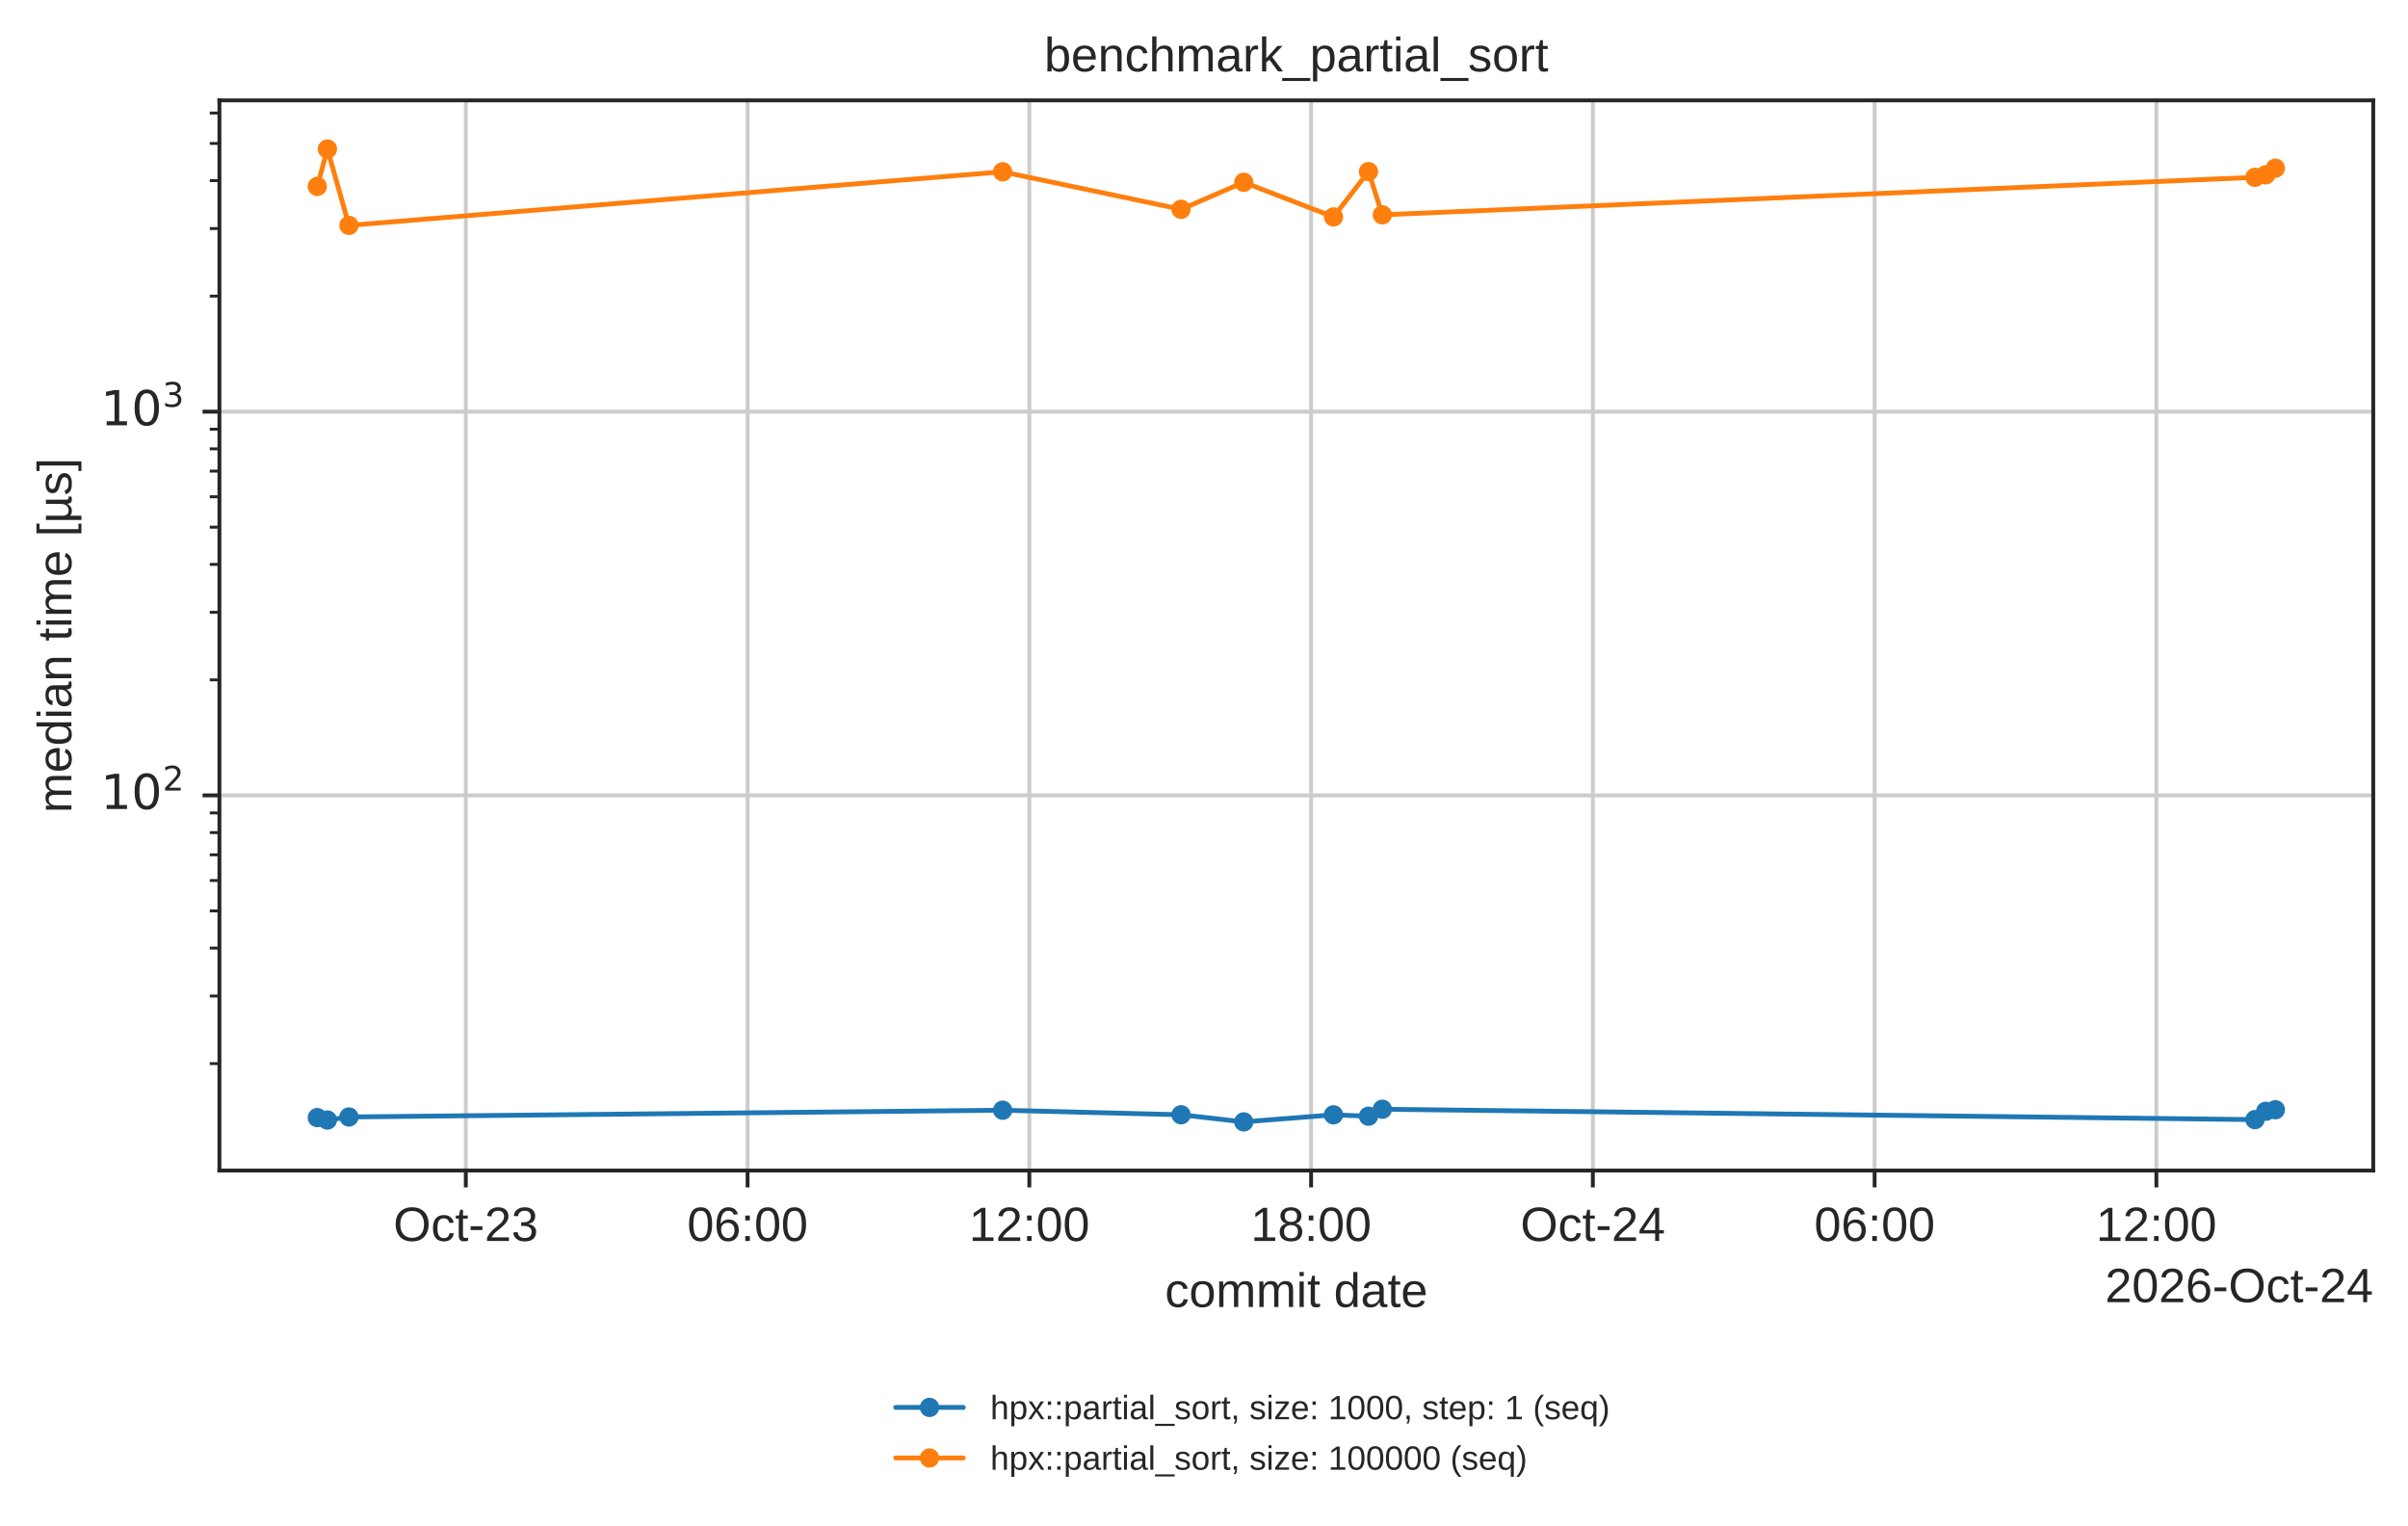
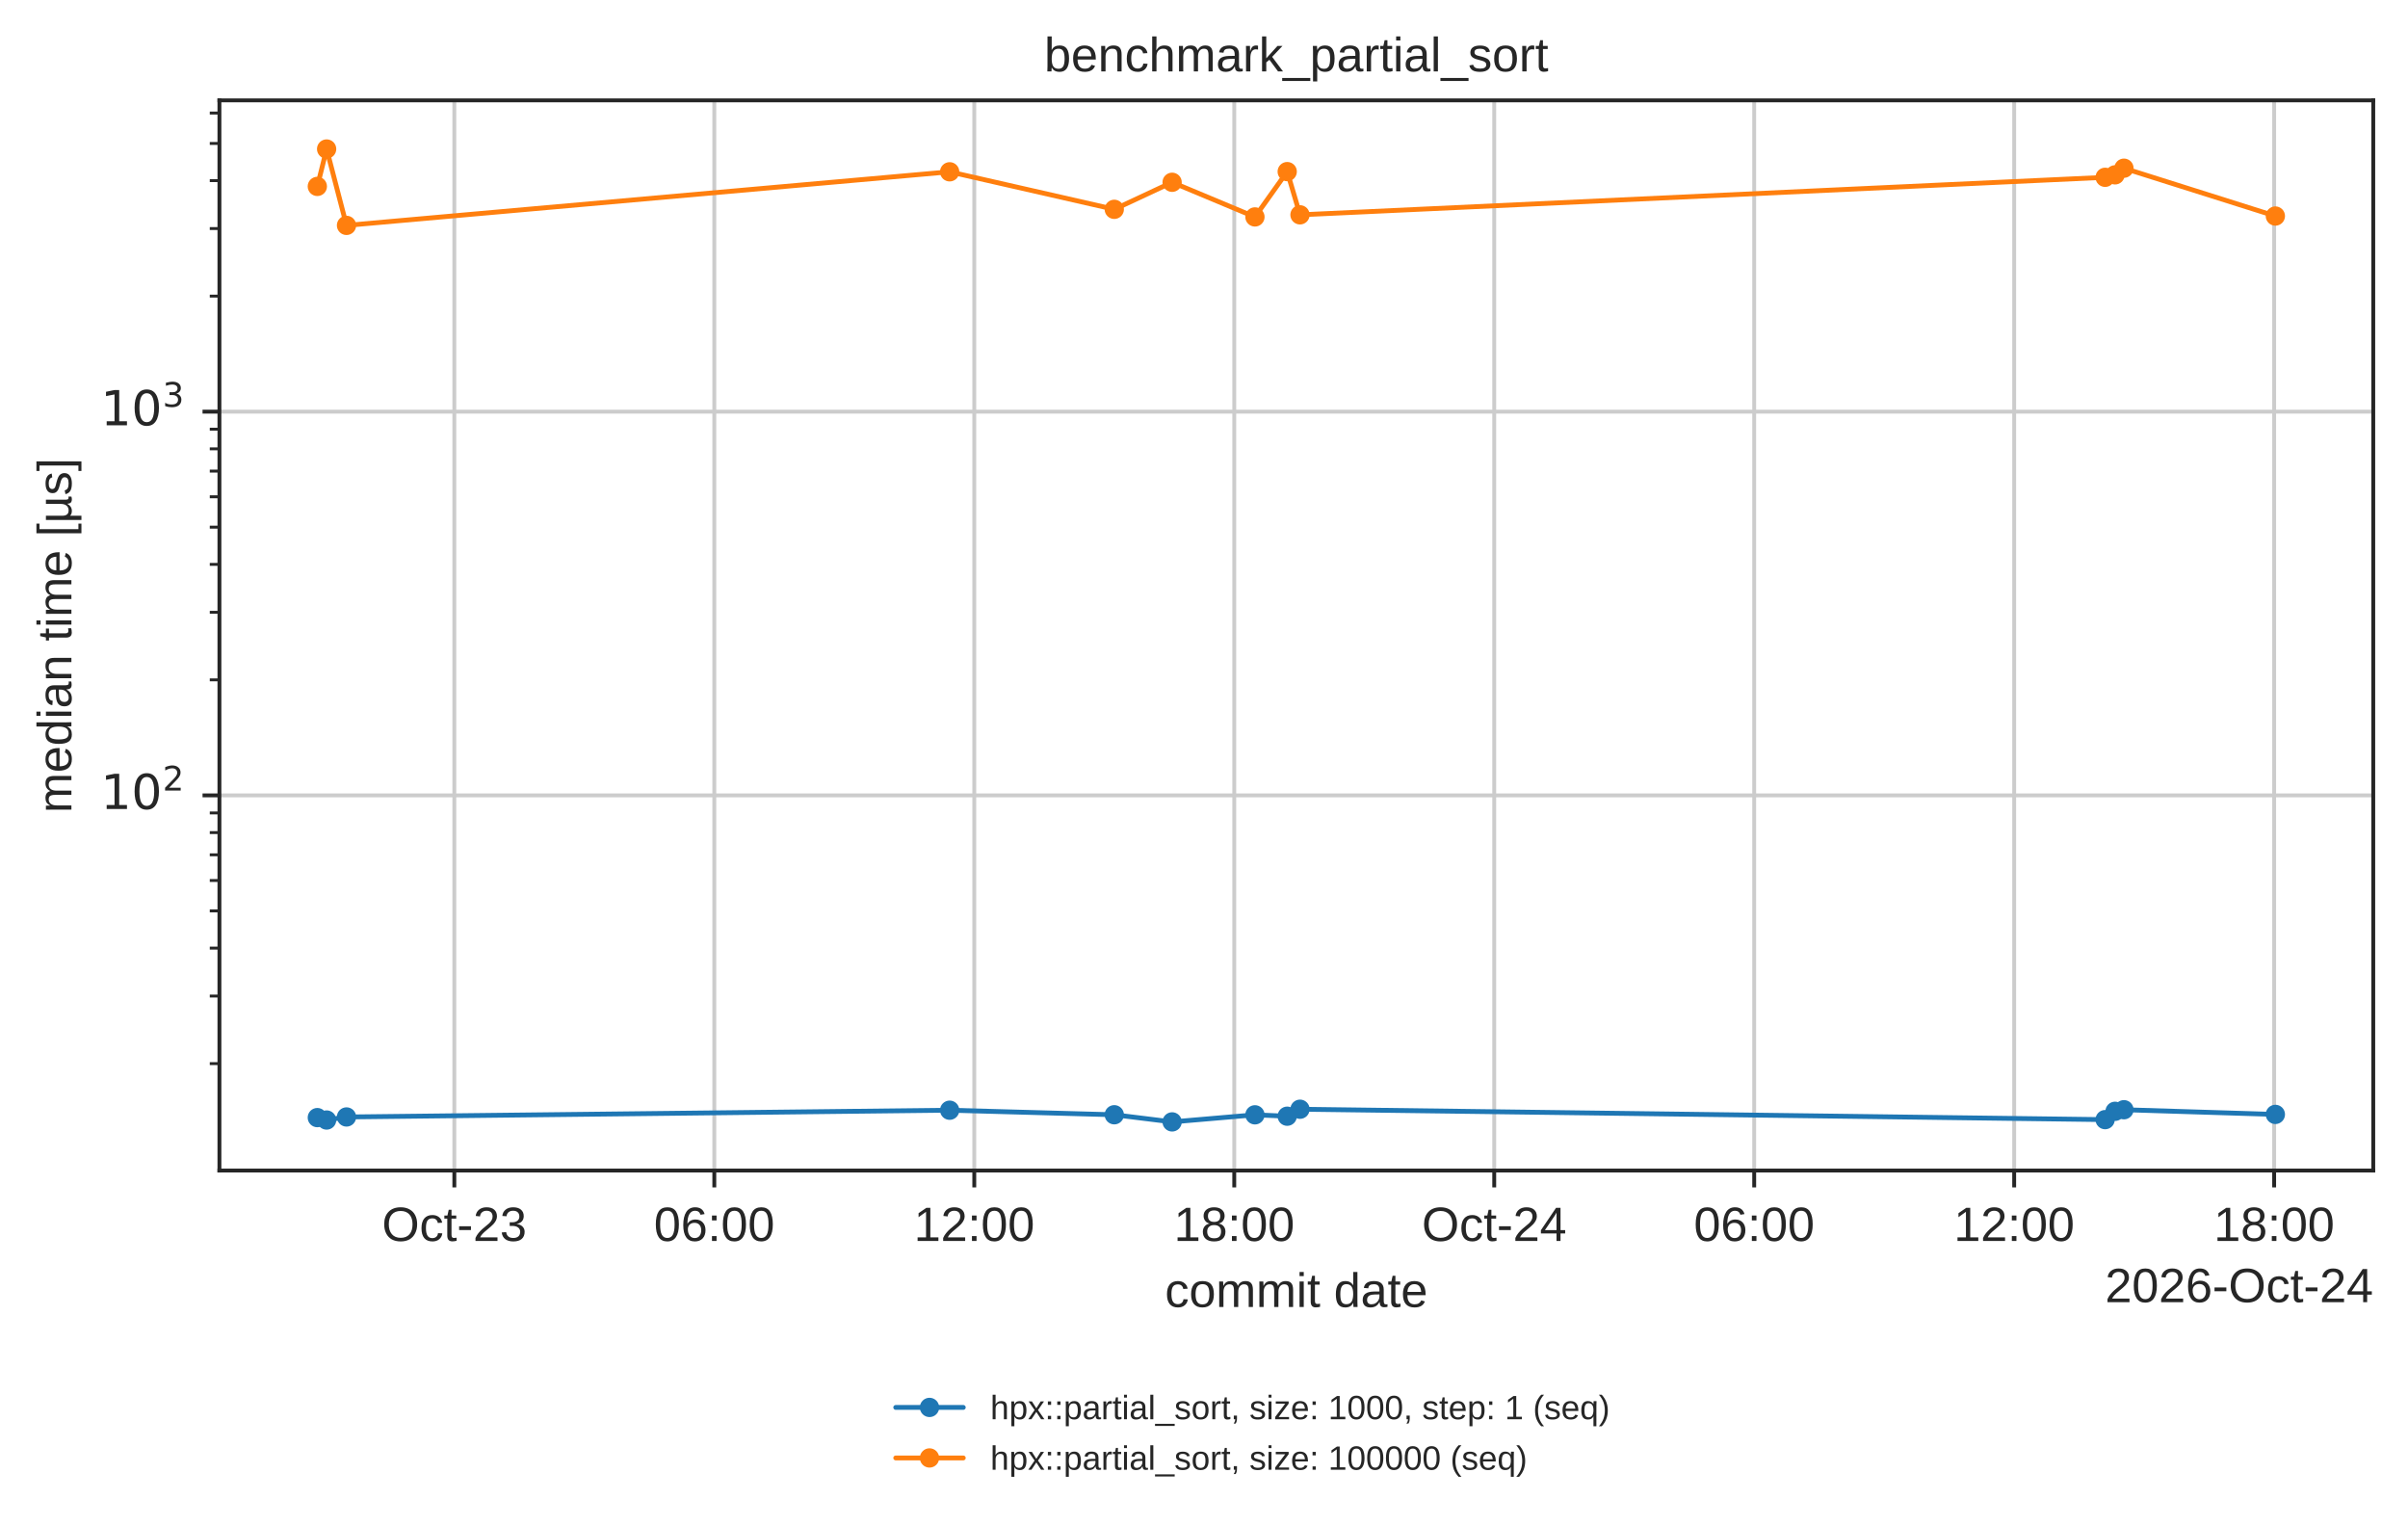
<svg xmlns="http://www.w3.org/2000/svg" xmlns:xlink="http://www.w3.org/1999/xlink" width="499.078pt" height="316.214pt" viewBox="0 0 499.078 316.214" version="1.1">
  <defs>
    <style type="text/css">*{stroke-linejoin: round; stroke-linecap: butt}</style>
  </defs>
  <g id="figure_1">
    <g id="patch_1">
      <path d="M 0 316.214  L 499.078 316.214  L 499.078 0  L 0 0  z " style="fill: #ffffff" />
    </g>
    <g id="axes_1">
      <g id="patch_2">
        <path d="M 45.478 242.558  L 491.878 242.558  L 491.878 20.798  L 45.478 20.798  z " style="fill: #ffffff" />
      </g>
      <g id="matplotlib.axis_1">
        <g id="xtick_1">
          <g id="line2d_1">
-             <path d="M 96.544 242.558  L 96.544 20.798  " clip-path="url(#p7afb7ed6cb)" style="fill: none; stroke: #cccccc; stroke-width: 0.8; stroke-linecap: round" />
+             <path d="M 94.164 242.558  L 94.164 20.798  " clip-path="url(#p7afb7ed6cb)" style="fill: none; stroke: #cccccc; stroke-width: 0.8; stroke-linecap: round" />
          </g>
          <g id="line2d_2">
            <defs>
              <path id="mdfc5214045" d="M 0 0  L 0 3.5  " style="stroke: #262626; stroke-width: 0.8" />
            </defs>
            <g>
-               <use xlink:href="#mdfc5214045" x="96.544" y="242.558" style="fill: #262626; stroke: #262626; stroke-width: 0.8" />
+               <use xlink:href="#mdfc5214045" x="94.164" y="242.558" style="fill: #262626; stroke: #262626; stroke-width: 0.8" />
            </g>
          </g>
          <g id="text_1">
-             <text style="fill: #262626; font: 10px 'Arial', 'DejaVu Sans', 'Liberation Sans', 'Bitstream Vera Sans', sans-serif; text-anchor: middle" x="96.544" y="257.157" transform="rotate(-0 96.54389 257.1569)">Oct-23</text>
+             <text style="fill: #262626; font: 10px 'Arial', 'DejaVu Sans', 'Liberation Sans', 'Bitstream Vera Sans', sans-serif; text-anchor: middle" x="94.164" y="257.157" transform="rotate(-0 94.16413 257.1569)">Oct-23</text>
          </g>
        </g>
        <g id="xtick_2">
          <g id="line2d_3">
-             <path d="M 154.941 242.558  L 154.941 20.798  " clip-path="url(#p7afb7ed6cb)" style="fill: none; stroke: #cccccc; stroke-width: 0.8; stroke-linecap: round" />
+             <path d="M 148.046 242.558  L 148.046 20.798  " clip-path="url(#p7afb7ed6cb)" style="fill: none; stroke: #cccccc; stroke-width: 0.8; stroke-linecap: round" />
          </g>
          <g id="line2d_4">
            <g>
-               <use xlink:href="#mdfc5214045" x="154.941" y="242.558" style="fill: #262626; stroke: #262626; stroke-width: 0.8" />
+               <use xlink:href="#mdfc5214045" x="148.046" y="242.558" style="fill: #262626; stroke: #262626; stroke-width: 0.8" />
            </g>
          </g>
          <g id="text_2">
-             <text style="fill: #262626; font: 10px 'Arial', 'DejaVu Sans', 'Liberation Sans', 'Bitstream Vera Sans', sans-serif; text-anchor: middle" x="154.941" y="257.157" transform="rotate(-0 154.9412 257.1569)">06:00</text>
+             <text style="fill: #262626; font: 10px 'Arial', 'DejaVu Sans', 'Liberation Sans', 'Bitstream Vera Sans', sans-serif; text-anchor: middle" x="148.046" y="257.157" transform="rotate(-0 148.0457 257.1569)">06:00</text>
          </g>
        </g>
        <g id="xtick_3">
          <g id="line2d_5">
-             <path d="M 213.339 242.558  L 213.339 20.798  " clip-path="url(#p7afb7ed6cb)" style="fill: none; stroke: #cccccc; stroke-width: 0.8; stroke-linecap: round" />
+             <path d="M 201.927 242.558  L 201.927 20.798  " clip-path="url(#p7afb7ed6cb)" style="fill: none; stroke: #cccccc; stroke-width: 0.8; stroke-linecap: round" />
          </g>
          <g id="line2d_6">
            <g>
-               <use xlink:href="#mdfc5214045" x="213.339" y="242.558" style="fill: #262626; stroke: #262626; stroke-width: 0.8" />
+               <use xlink:href="#mdfc5214045" x="201.927" y="242.558" style="fill: #262626; stroke: #262626; stroke-width: 0.8" />
            </g>
          </g>
          <g id="text_3">
-             <text style="fill: #262626; font: 10px 'Arial', 'DejaVu Sans', 'Liberation Sans', 'Bitstream Vera Sans', sans-serif; text-anchor: middle" x="213.339" y="257.157" transform="rotate(-0 213.3385 257.1569)">12:00</text>
+             <text style="fill: #262626; font: 10px 'Arial', 'DejaVu Sans', 'Liberation Sans', 'Bitstream Vera Sans', sans-serif; text-anchor: middle" x="201.927" y="257.157" transform="rotate(-0 201.9273 257.1569)">12:00</text>
          </g>
        </g>
        <g id="xtick_4">
          <g id="line2d_7">
-             <path d="M 271.736 242.558  L 271.736 20.798  " clip-path="url(#p7afb7ed6cb)" style="fill: none; stroke: #cccccc; stroke-width: 0.8; stroke-linecap: round" />
+             <path d="M 255.809 242.558  L 255.809 20.798  " clip-path="url(#p7afb7ed6cb)" style="fill: none; stroke: #cccccc; stroke-width: 0.8; stroke-linecap: round" />
          </g>
          <g id="line2d_8">
            <g>
-               <use xlink:href="#mdfc5214045" x="271.736" y="242.558" style="fill: #262626; stroke: #262626; stroke-width: 0.8" />
+               <use xlink:href="#mdfc5214045" x="255.809" y="242.558" style="fill: #262626; stroke: #262626; stroke-width: 0.8" />
            </g>
          </g>
          <g id="text_4">
-             <text style="fill: #262626; font: 10px 'Arial', 'DejaVu Sans', 'Liberation Sans', 'Bitstream Vera Sans', sans-serif; text-anchor: middle" x="271.736" y="257.157" transform="rotate(-0 271.7359 257.1569)">18:00</text>
+             <text style="fill: #262626; font: 10px 'Arial', 'DejaVu Sans', 'Liberation Sans', 'Bitstream Vera Sans', sans-serif; text-anchor: middle" x="255.809" y="257.157" transform="rotate(-0 255.8089 257.1569)">18:00</text>
          </g>
        </g>
        <g id="xtick_5">
          <g id="line2d_9">
-             <path d="M 330.133 242.558  L 330.133 20.798  " clip-path="url(#p7afb7ed6cb)" style="fill: none; stroke: #cccccc; stroke-width: 0.8; stroke-linecap: round" />
+             <path d="M 309.69 242.558  L 309.69 20.798  " clip-path="url(#p7afb7ed6cb)" style="fill: none; stroke: #cccccc; stroke-width: 0.8; stroke-linecap: round" />
          </g>
          <g id="line2d_10">
            <g>
-               <use xlink:href="#mdfc5214045" x="330.133" y="242.558" style="fill: #262626; stroke: #262626; stroke-width: 0.8" />
+               <use xlink:href="#mdfc5214045" x="309.69" y="242.558" style="fill: #262626; stroke: #262626; stroke-width: 0.8" />
            </g>
          </g>
          <g id="text_5">
-             <text style="fill: #262626; font: 10px 'Arial', 'DejaVu Sans', 'Liberation Sans', 'Bitstream Vera Sans', sans-serif; text-anchor: middle" x="330.133" y="257.157" transform="rotate(-0 330.1332 257.1569)">Oct-24</text>
+             <text style="fill: #262626; font: 10px 'Arial', 'DejaVu Sans', 'Liberation Sans', 'Bitstream Vera Sans', sans-serif; text-anchor: middle" x="309.69" y="257.157" transform="rotate(-0 309.6905 257.1569)">Oct-24</text>
          </g>
        </g>
        <g id="xtick_6">
          <g id="line2d_11">
-             <path d="M 388.531 242.558  L 388.531 20.798  " clip-path="url(#p7afb7ed6cb)" style="fill: none; stroke: #cccccc; stroke-width: 0.8; stroke-linecap: round" />
+             <path d="M 363.572 242.558  L 363.572 20.798  " clip-path="url(#p7afb7ed6cb)" style="fill: none; stroke: #cccccc; stroke-width: 0.8; stroke-linecap: round" />
          </g>
          <g id="line2d_12">
            <g>
-               <use xlink:href="#mdfc5214045" x="388.531" y="242.558" style="fill: #262626; stroke: #262626; stroke-width: 0.8" />
+               <use xlink:href="#mdfc5214045" x="363.572" y="242.558" style="fill: #262626; stroke: #262626; stroke-width: 0.8" />
            </g>
          </g>
          <g id="text_6">
-             <text style="fill: #262626; font: 10px 'Arial', 'DejaVu Sans', 'Liberation Sans', 'Bitstream Vera Sans', sans-serif; text-anchor: middle" x="388.531" y="257.157" transform="rotate(-0 388.5305 257.1569)">06:00</text>
+             <text style="fill: #262626; font: 10px 'Arial', 'DejaVu Sans', 'Liberation Sans', 'Bitstream Vera Sans', sans-serif; text-anchor: middle" x="363.572" y="257.157" transform="rotate(-0 363.5721 257.1569)">06:00</text>
          </g>
        </g>
        <g id="xtick_7">
          <g id="line2d_13">
-             <path d="M 446.928 242.558  L 446.928 20.798  " clip-path="url(#p7afb7ed6cb)" style="fill: none; stroke: #cccccc; stroke-width: 0.8; stroke-linecap: round" />
+             <path d="M 417.454 242.558  L 417.454 20.798  " clip-path="url(#p7afb7ed6cb)" style="fill: none; stroke: #cccccc; stroke-width: 0.8; stroke-linecap: round" />
          </g>
          <g id="line2d_14">
            <g>
-               <use xlink:href="#mdfc5214045" x="446.928" y="242.558" style="fill: #262626; stroke: #262626; stroke-width: 0.8" />
+               <use xlink:href="#mdfc5214045" x="417.454" y="242.558" style="fill: #262626; stroke: #262626; stroke-width: 0.8" />
            </g>
          </g>
          <g id="text_7">
-             <text style="fill: #262626; font: 10px 'Arial', 'DejaVu Sans', 'Liberation Sans', 'Bitstream Vera Sans', sans-serif; text-anchor: middle" x="446.928" y="257.157" transform="rotate(-0 446.9279 257.1569)">12:00</text>
-           </g>
-         </g>
-         <g id="text_8">
+             <text style="fill: #262626; font: 10px 'Arial', 'DejaVu Sans', 'Liberation Sans', 'Bitstream Vera Sans', sans-serif; text-anchor: middle" x="417.454" y="257.157" transform="rotate(-0 417.4537 257.1569)">12:00</text>
+           </g>
+         </g>
+         <g id="xtick_8">
+           <g id="line2d_15">
+             <path d="M 471.335 242.558  L 471.335 20.798  " clip-path="url(#p7afb7ed6cb)" style="fill: none; stroke: #cccccc; stroke-width: 0.8; stroke-linecap: round" />
+           </g>
+           <g id="line2d_16">
+             <g>
+               <use xlink:href="#mdfc5214045" x="471.335" y="242.558" style="fill: #262626; stroke: #262626; stroke-width: 0.8" />
+             </g>
+           </g>
+           <g id="text_8">
+             <text style="fill: #262626; font: 10px 'Arial', 'DejaVu Sans', 'Liberation Sans', 'Bitstream Vera Sans', sans-serif; text-anchor: middle" x="471.335" y="257.157" transform="rotate(-0 471.3353 257.1569)">18:00</text>
+           </g>
+         </g>
+         <g id="text_9">
          <text style="fill: #262626; font: 10px 'Arial', 'DejaVu Sans', 'Liberation Sans', 'Bitstream Vera Sans', sans-serif; text-anchor: middle" x="268.678" y="270.835" transform="rotate(-0 268.6781 270.835)">commit date</text>
        </g>
-         <g id="text_9">
+         <g id="text_10">
          <text style="fill: #262626; font: 10px 'Arial', 'DejaVu Sans', 'Liberation Sans', 'Bitstream Vera Sans', sans-serif; text-anchor: end" x="491.878" y="269.835" transform="rotate(-0 491.8781 269.835)">2026-Oct-24</text>
        </g>
      </g>
      <g id="matplotlib.axis_2">
        <g id="ytick_1">
-           <g id="line2d_15">
+           <g id="line2d_17">
            <path d="M 45.478 164.82  L 491.878 164.82  " clip-path="url(#p7afb7ed6cb)" style="fill: none; stroke: #cccccc; stroke-width: 0.8; stroke-linecap: round" />
          </g>
-           <g id="line2d_16">
+           <g id="line2d_18">
            <defs>
              <path id="m414165cd4d" d="M 0 0  L -3.5 0  " style="stroke: #262626; stroke-width: 0.8" />
            </defs>
            <g>
              <use xlink:href="#m414165cd4d" x="45.478" y="164.82" style="fill: #262626; stroke: #262626; stroke-width: 0.8" />
            </g>
          </g>
-           <g id="text_10">
+           <g id="text_11">
            <g style="fill: #262626" transform="translate(20.87813 168.6193)">
              <text>
                <tspan style="font: 10px 'DejaVu Sans'" x="0 6.362" y="-0.977">10</tspan>
                <tspan style="font: 7px 'DejaVu Sans'" x="12.82" y="-4.805">2</tspan>
              </text>
            </g>
          </g>
        </g>
        <g id="ytick_2">
-           <g id="line2d_17">
+           <g id="line2d_19">
            <path d="M 45.478 85.302  L 491.878 85.302  " clip-path="url(#p7afb7ed6cb)" style="fill: none; stroke: #cccccc; stroke-width: 0.8; stroke-linecap: round" />
          </g>
-           <g id="line2d_18">
+           <g id="line2d_20">
            <g>
              <use xlink:href="#m414165cd4d" x="45.478" y="85.302" style="fill: #262626; stroke: #262626; stroke-width: 0.8" />
            </g>
          </g>
-           <g id="text_11">
+           <g id="text_12">
            <g style="fill: #262626" transform="translate(20.87813 89.10073)">
              <text>
                <tspan style="font: 10px 'DejaVu Sans'" x="0 6.362" y="-0.977">10</tspan>
                <tspan style="font: 7px 'DejaVu Sans'" x="12.82" y="-4.805">3</tspan>
              </text>
            </g>
          </g>
        </g>
        <g id="ytick_3">
-           <g id="line2d_19">
+           <g id="line2d_21">
            <defs>
              <path id="m2f13129b0c" d="M 0 0  L -2 0  " style="stroke: #262626; stroke-width: 0.6" />
            </defs>
            <g>
              <use xlink:href="#m2f13129b0c" x="45.478" y="220.401" style="fill: #262626; stroke: #262626; stroke-width: 0.6" />
            </g>
          </g>
        </g>
        <g id="ytick_4">
-           <g id="line2d_20">
+           <g id="line2d_22">
            <g>
              <use xlink:href="#m2f13129b0c" x="45.478" y="206.399" style="fill: #262626; stroke: #262626; stroke-width: 0.6" />
            </g>
          </g>
        </g>
        <g id="ytick_5">
-           <g id="line2d_21">
+           <g id="line2d_23">
            <g>
              <use xlink:href="#m2f13129b0c" x="45.478" y="196.464" style="fill: #262626; stroke: #262626; stroke-width: 0.6" />
            </g>
          </g>
        </g>
        <g id="ytick_6">
-           <g id="line2d_22">
+           <g id="line2d_24">
            <g>
              <use xlink:href="#m2f13129b0c" x="45.478" y="188.758" style="fill: #262626; stroke: #262626; stroke-width: 0.6" />
            </g>
          </g>
        </g>
        <g id="ytick_7">
-           <g id="line2d_23">
+           <g id="line2d_25">
            <g>
              <use xlink:href="#m2f13129b0c" x="45.478" y="182.461" style="fill: #262626; stroke: #262626; stroke-width: 0.6" />
            </g>
          </g>
        </g>
        <g id="ytick_8">
-           <g id="line2d_24">
+           <g id="line2d_26">
            <g>
              <use xlink:href="#m2f13129b0c" x="45.478" y="177.138" style="fill: #262626; stroke: #262626; stroke-width: 0.6" />
            </g>
          </g>
        </g>
        <g id="ytick_9">
-           <g id="line2d_25">
+           <g id="line2d_27">
            <g>
              <use xlink:href="#m2f13129b0c" x="45.478" y="172.526" style="fill: #262626; stroke: #262626; stroke-width: 0.6" />
            </g>
          </g>
        </g>
        <g id="ytick_10">
-           <g id="line2d_26">
+           <g id="line2d_28">
            <g>
              <use xlink:href="#m2f13129b0c" x="45.478" y="168.459" style="fill: #262626; stroke: #262626; stroke-width: 0.6" />
            </g>
          </g>
        </g>
        <g id="ytick_11">
-           <g id="line2d_27">
+           <g id="line2d_29">
            <g>
              <use xlink:href="#m2f13129b0c" x="45.478" y="140.883" style="fill: #262626; stroke: #262626; stroke-width: 0.6" />
            </g>
          </g>
        </g>
        <g id="ytick_12">
-           <g id="line2d_28">
+           <g id="line2d_30">
            <g>
              <use xlink:href="#m2f13129b0c" x="45.478" y="126.88" style="fill: #262626; stroke: #262626; stroke-width: 0.6" />
            </g>
          </g>
        </g>
        <g id="ytick_13">
-           <g id="line2d_29">
+           <g id="line2d_31">
            <g>
              <use xlink:href="#m2f13129b0c" x="45.478" y="116.945" style="fill: #262626; stroke: #262626; stroke-width: 0.6" />
            </g>
          </g>
        </g>
        <g id="ytick_14">
-           <g id="line2d_30">
+           <g id="line2d_32">
            <g>
              <use xlink:href="#m2f13129b0c" x="45.478" y="109.239" style="fill: #262626; stroke: #262626; stroke-width: 0.6" />
            </g>
          </g>
        </g>
        <g id="ytick_15">
-           <g id="line2d_31">
+           <g id="line2d_33">
            <g>
              <use xlink:href="#m2f13129b0c" x="45.478" y="102.943" style="fill: #262626; stroke: #262626; stroke-width: 0.6" />
            </g>
          </g>
        </g>
        <g id="ytick_16">
-           <g id="line2d_32">
+           <g id="line2d_34">
            <g>
              <use xlink:href="#m2f13129b0c" x="45.478" y="97.619" style="fill: #262626; stroke: #262626; stroke-width: 0.6" />
            </g>
          </g>
        </g>
        <g id="ytick_17">
-           <g id="line2d_33">
+           <g id="line2d_35">
            <g>
              <use xlink:href="#m2f13129b0c" x="45.478" y="93.008" style="fill: #262626; stroke: #262626; stroke-width: 0.6" />
            </g>
          </g>
        </g>
        <g id="ytick_18">
-           <g id="line2d_34">
+           <g id="line2d_36">
            <g>
              <use xlink:href="#m2f13129b0c" x="45.478" y="88.94" style="fill: #262626; stroke: #262626; stroke-width: 0.6" />
            </g>
          </g>
        </g>
        <g id="ytick_19">
-           <g id="line2d_35">
+           <g id="line2d_37">
            <g>
              <use xlink:href="#m2f13129b0c" x="45.478" y="61.364" style="fill: #262626; stroke: #262626; stroke-width: 0.6" />
            </g>
          </g>
        </g>
        <g id="ytick_20">
-           <g id="line2d_36">
+           <g id="line2d_38">
            <g>
              <use xlink:href="#m2f13129b0c" x="45.478" y="47.362" style="fill: #262626; stroke: #262626; stroke-width: 0.6" />
            </g>
          </g>
        </g>
        <g id="ytick_21">
-           <g id="line2d_37">
+           <g id="line2d_39">
            <g>
              <use xlink:href="#m2f13129b0c" x="45.478" y="37.427" style="fill: #262626; stroke: #262626; stroke-width: 0.6" />
            </g>
          </g>
        </g>
        <g id="ytick_22">
-           <g id="line2d_38">
+           <g id="line2d_40">
            <g>
              <use xlink:href="#m2f13129b0c" x="45.478" y="29.72" style="fill: #262626; stroke: #262626; stroke-width: 0.6" />
            </g>
          </g>
        </g>
        <g id="ytick_23">
-           <g id="line2d_39">
+           <g id="line2d_41">
            <g>
              <use xlink:href="#m2f13129b0c" x="45.478" y="23.424" style="fill: #262626; stroke: #262626; stroke-width: 0.6" />
            </g>
          </g>
        </g>
-         <g id="text_12">
+         <g id="text_13">
          <text style="fill: #262626; font: 10px 'Arial', 'DejaVu Sans', 'Liberation Sans', 'Bitstream Vera Sans', sans-serif; text-anchor: middle" x="14.798" y="131.678" transform="rotate(-90 14.79844 131.6784)">median time [µs]</text>
        </g>
      </g>
-       <g id="line2d_40">
-         <path d="M 65.769 231.589  L 67.856 232.088  L 72.323 231.456  L 207.807 230.057  L 244.787 230.999  L 257.78 232.478  L 276.383 231.012  L 283.632 231.299  L 286.503 229.852  L 467.359 232.008  L 469.589 230.284  L 471.587 229.956  " clip-path="url(#p7afb7ed6cb)" style="fill: none; stroke: #1f77b4; stroke-linecap: round" />
+       <g id="line2d_42">
+         <path d="M 65.769 231.589  L 67.695 232.088  L 71.816 231.456  L 196.824 230.057  L 230.944 230.999  L 242.932 232.478  L 260.097 231.012  L 266.785 231.299  L 269.434 229.852  L 436.305 232.008  L 438.363 230.284  L 440.206 229.956  L 471.587 230.928  " clip-path="url(#p7afb7ed6cb)" style="fill: none; stroke: #1f77b4; stroke-linecap: round" />
        <defs>
          <path id="m20e5526daa" d="M 0 1.5  C 0.398 1.5 0.779 1.342 1.061 1.061  C 1.342 0.779 1.5 0.398 1.5 0  C 1.5 -0.398 1.342 -0.779 1.061 -1.061  C 0.779 -1.342 0.398 -1.5 0 -1.5  C -0.398 -1.5 -0.779 -1.342 -1.061 -1.061  C -1.342 -0.779 -1.5 -0.398 -1.5 0  C -1.5 0.398 -1.342 0.779 -1.061 1.061  C -0.779 1.342 -0.398 1.5 0 1.5  z " style="stroke: #1f77b4" />
        </defs>
        <g clip-path="url(#p7afb7ed6cb)">
          <use xlink:href="#m20e5526daa" x="65.769" y="231.589" style="fill: #1f77b4; stroke: #1f77b4" />
-           <use xlink:href="#m20e5526daa" x="67.856" y="232.088" style="fill: #1f77b4; stroke: #1f77b4" />
-           <use xlink:href="#m20e5526daa" x="72.323" y="231.456" style="fill: #1f77b4; stroke: #1f77b4" />
-           <use xlink:href="#m20e5526daa" x="207.807" y="230.057" style="fill: #1f77b4; stroke: #1f77b4" />
-           <use xlink:href="#m20e5526daa" x="244.787" y="230.999" style="fill: #1f77b4; stroke: #1f77b4" />
-           <use xlink:href="#m20e5526daa" x="257.78" y="232.478" style="fill: #1f77b4; stroke: #1f77b4" />
-           <use xlink:href="#m20e5526daa" x="276.383" y="231.012" style="fill: #1f77b4; stroke: #1f77b4" />
-           <use xlink:href="#m20e5526daa" x="283.632" y="231.299" style="fill: #1f77b4; stroke: #1f77b4" />
-           <use xlink:href="#m20e5526daa" x="286.503" y="229.852" style="fill: #1f77b4; stroke: #1f77b4" />
-           <use xlink:href="#m20e5526daa" x="467.359" y="232.008" style="fill: #1f77b4; stroke: #1f77b4" />
-           <use xlink:href="#m20e5526daa" x="469.589" y="230.284" style="fill: #1f77b4; stroke: #1f77b4" />
-           <use xlink:href="#m20e5526daa" x="471.587" y="229.956" style="fill: #1f77b4; stroke: #1f77b4" />
-         </g>
-       </g>
-       <g id="line2d_41">
-         <path d="M 65.769 38.627  L 67.856 30.878  L 72.323 46.703  L 207.807 35.6  L 244.787 43.376  L 257.78 37.773  L 276.383 44.951  L 283.632 35.561  L 286.503 44.517  L 467.359 36.743  L 469.589 36.231  L 471.587 34.854  " clip-path="url(#p7afb7ed6cb)" style="fill: none; stroke: #ff7f0e; stroke-linecap: round" />
+           <use xlink:href="#m20e5526daa" x="67.695" y="232.088" style="fill: #1f77b4; stroke: #1f77b4" />
+           <use xlink:href="#m20e5526daa" x="71.816" y="231.456" style="fill: #1f77b4; stroke: #1f77b4" />
+           <use xlink:href="#m20e5526daa" x="196.824" y="230.057" style="fill: #1f77b4; stroke: #1f77b4" />
+           <use xlink:href="#m20e5526daa" x="230.944" y="230.999" style="fill: #1f77b4; stroke: #1f77b4" />
+           <use xlink:href="#m20e5526daa" x="242.932" y="232.478" style="fill: #1f77b4; stroke: #1f77b4" />
+           <use xlink:href="#m20e5526daa" x="260.097" y="231.012" style="fill: #1f77b4; stroke: #1f77b4" />
+           <use xlink:href="#m20e5526daa" x="266.785" y="231.299" style="fill: #1f77b4; stroke: #1f77b4" />
+           <use xlink:href="#m20e5526daa" x="269.434" y="229.852" style="fill: #1f77b4; stroke: #1f77b4" />
+           <use xlink:href="#m20e5526daa" x="436.305" y="232.008" style="fill: #1f77b4; stroke: #1f77b4" />
+           <use xlink:href="#m20e5526daa" x="438.363" y="230.284" style="fill: #1f77b4; stroke: #1f77b4" />
+           <use xlink:href="#m20e5526daa" x="440.206" y="229.956" style="fill: #1f77b4; stroke: #1f77b4" />
+           <use xlink:href="#m20e5526daa" x="471.587" y="230.928" style="fill: #1f77b4; stroke: #1f77b4" />
+         </g>
+       </g>
+       <g id="line2d_43">
+         <path d="M 65.769 38.627  L 67.695 30.878  L 71.816 46.703  L 196.824 35.6  L 230.944 43.376  L 242.932 37.773  L 260.097 44.951  L 266.785 35.561  L 269.434 44.517  L 436.305 36.743  L 438.363 36.231  L 440.206 34.854  L 471.587 44.768  " clip-path="url(#p7afb7ed6cb)" style="fill: none; stroke: #ff7f0e; stroke-linecap: round" />
        <defs>
          <path id="m8123a8acb4" d="M 0 1.5  C 0.398 1.5 0.779 1.342 1.061 1.061  C 1.342 0.779 1.5 0.398 1.5 0  C 1.5 -0.398 1.342 -0.779 1.061 -1.061  C 0.779 -1.342 0.398 -1.5 0 -1.5  C -0.398 -1.5 -0.779 -1.342 -1.061 -1.061  C -1.342 -0.779 -1.5 -0.398 -1.5 0  C -1.5 0.398 -1.342 0.779 -1.061 1.061  C -0.779 1.342 -0.398 1.5 0 1.5  z " style="stroke: #ff7f0e" />
        </defs>
        <g clip-path="url(#p7afb7ed6cb)">
          <use xlink:href="#m8123a8acb4" x="65.769" y="38.627" style="fill: #ff7f0e; stroke: #ff7f0e" />
-           <use xlink:href="#m8123a8acb4" x="67.856" y="30.878" style="fill: #ff7f0e; stroke: #ff7f0e" />
-           <use xlink:href="#m8123a8acb4" x="72.323" y="46.703" style="fill: #ff7f0e; stroke: #ff7f0e" />
-           <use xlink:href="#m8123a8acb4" x="207.807" y="35.6" style="fill: #ff7f0e; stroke: #ff7f0e" />
-           <use xlink:href="#m8123a8acb4" x="244.787" y="43.376" style="fill: #ff7f0e; stroke: #ff7f0e" />
-           <use xlink:href="#m8123a8acb4" x="257.78" y="37.773" style="fill: #ff7f0e; stroke: #ff7f0e" />
-           <use xlink:href="#m8123a8acb4" x="276.383" y="44.951" style="fill: #ff7f0e; stroke: #ff7f0e" />
-           <use xlink:href="#m8123a8acb4" x="283.632" y="35.561" style="fill: #ff7f0e; stroke: #ff7f0e" />
-           <use xlink:href="#m8123a8acb4" x="286.503" y="44.517" style="fill: #ff7f0e; stroke: #ff7f0e" />
-           <use xlink:href="#m8123a8acb4" x="467.359" y="36.743" style="fill: #ff7f0e; stroke: #ff7f0e" />
-           <use xlink:href="#m8123a8acb4" x="469.589" y="36.231" style="fill: #ff7f0e; stroke: #ff7f0e" />
-           <use xlink:href="#m8123a8acb4" x="471.587" y="34.854" style="fill: #ff7f0e; stroke: #ff7f0e" />
+           <use xlink:href="#m8123a8acb4" x="67.695" y="30.878" style="fill: #ff7f0e; stroke: #ff7f0e" />
+           <use xlink:href="#m8123a8acb4" x="71.816" y="46.703" style="fill: #ff7f0e; stroke: #ff7f0e" />
+           <use xlink:href="#m8123a8acb4" x="196.824" y="35.6" style="fill: #ff7f0e; stroke: #ff7f0e" />
+           <use xlink:href="#m8123a8acb4" x="230.944" y="43.376" style="fill: #ff7f0e; stroke: #ff7f0e" />
+           <use xlink:href="#m8123a8acb4" x="242.932" y="37.773" style="fill: #ff7f0e; stroke: #ff7f0e" />
+           <use xlink:href="#m8123a8acb4" x="260.097" y="44.951" style="fill: #ff7f0e; stroke: #ff7f0e" />
+           <use xlink:href="#m8123a8acb4" x="266.785" y="35.561" style="fill: #ff7f0e; stroke: #ff7f0e" />
+           <use xlink:href="#m8123a8acb4" x="269.434" y="44.517" style="fill: #ff7f0e; stroke: #ff7f0e" />
+           <use xlink:href="#m8123a8acb4" x="436.305" y="36.743" style="fill: #ff7f0e; stroke: #ff7f0e" />
+           <use xlink:href="#m8123a8acb4" x="438.363" y="36.231" style="fill: #ff7f0e; stroke: #ff7f0e" />
+           <use xlink:href="#m8123a8acb4" x="440.206" y="34.854" style="fill: #ff7f0e; stroke: #ff7f0e" />
+           <use xlink:href="#m8123a8acb4" x="471.587" y="44.768" style="fill: #ff7f0e; stroke: #ff7f0e" />
        </g>
      </g>
      <g id="patch_3">
        <path d="M 45.478 242.558  L 45.478 20.798  " style="fill: none; stroke: #262626; stroke-width: 0.8; stroke-linejoin: miter; stroke-linecap: square" />
      </g>
      <g id="patch_4">
        <path d="M 491.878 242.558  L 491.878 20.798  " style="fill: none; stroke: #262626; stroke-width: 0.8; stroke-linejoin: miter; stroke-linecap: square" />
      </g>
      <g id="patch_5">
        <path d="M 45.478 242.558  L 491.878 242.558  " style="fill: none; stroke: #262626; stroke-width: 0.8; stroke-linejoin: miter; stroke-linecap: square" />
      </g>
      <g id="patch_6">
        <path d="M 45.478 20.798  L 491.878 20.798  " style="fill: none; stroke: #262626; stroke-width: 0.8; stroke-linejoin: miter; stroke-linecap: square" />
      </g>
-       <g id="text_13">
+       <g id="text_14">
        <text style="fill: #262626; font: 10px 'Arial', 'DejaVu Sans', 'Liberation Sans', 'Bitstream Vera Sans', sans-serif; text-anchor: middle" x="268.678" y="14.798" transform="rotate(-0 268.6781 14.79844)">benchmark_partial_sort</text>
      </g>
      <g id="legend_1">
-         <g id="line2d_42">
+         <g id="line2d_44">
          <path d="M 185.649 291.644  L 192.649 291.644  L 199.649 291.644  " style="fill: none; stroke: #1f77b4; stroke-linecap: round" />
          <g>
            <use xlink:href="#m20e5526daa" x="192.649" y="291.644" style="fill: #1f77b4; stroke: #1f77b4" />
          </g>
        </g>
-         <g id="text_14">
+         <g id="text_15">
          <text style="fill: #262626; font: 7px 'Arial', 'DejaVu Sans', 'Liberation Sans', 'Bitstream Vera Sans', sans-serif; text-anchor: start" x="205.249" y="294.094" transform="rotate(-0 205.2494 294.0941)">hpx::partial_sort, size: 1000, step: 1 (seq)</text>
        </g>
-         <g id="line2d_43">
+         <g id="line2d_45">
          <path d="M 185.649 302.114  L 192.649 302.114  L 199.649 302.114  " style="fill: none; stroke: #ff7f0e; stroke-linecap: round" />
          <g>
            <use xlink:href="#m8123a8acb4" x="192.649" y="302.114" style="fill: #ff7f0e; stroke: #ff7f0e" />
          </g>
        </g>
-         <g id="text_15">
+         <g id="text_16">
          <text style="fill: #262626; font: 7px 'Arial', 'DejaVu Sans', 'Liberation Sans', 'Bitstream Vera Sans', sans-serif; text-anchor: start" x="205.249" y="304.564" transform="rotate(-0 205.2494 304.5635)">hpx::partial_sort, size: 100000 (seq)</text>
        </g>
      </g>
    </g>
  </g>
  <defs>
    <clipPath id="p7afb7ed6cb">
      <rect x="45.478" y="20.798" width="446.4" height="221.76" />
    </clipPath>
  </defs>
</svg>
